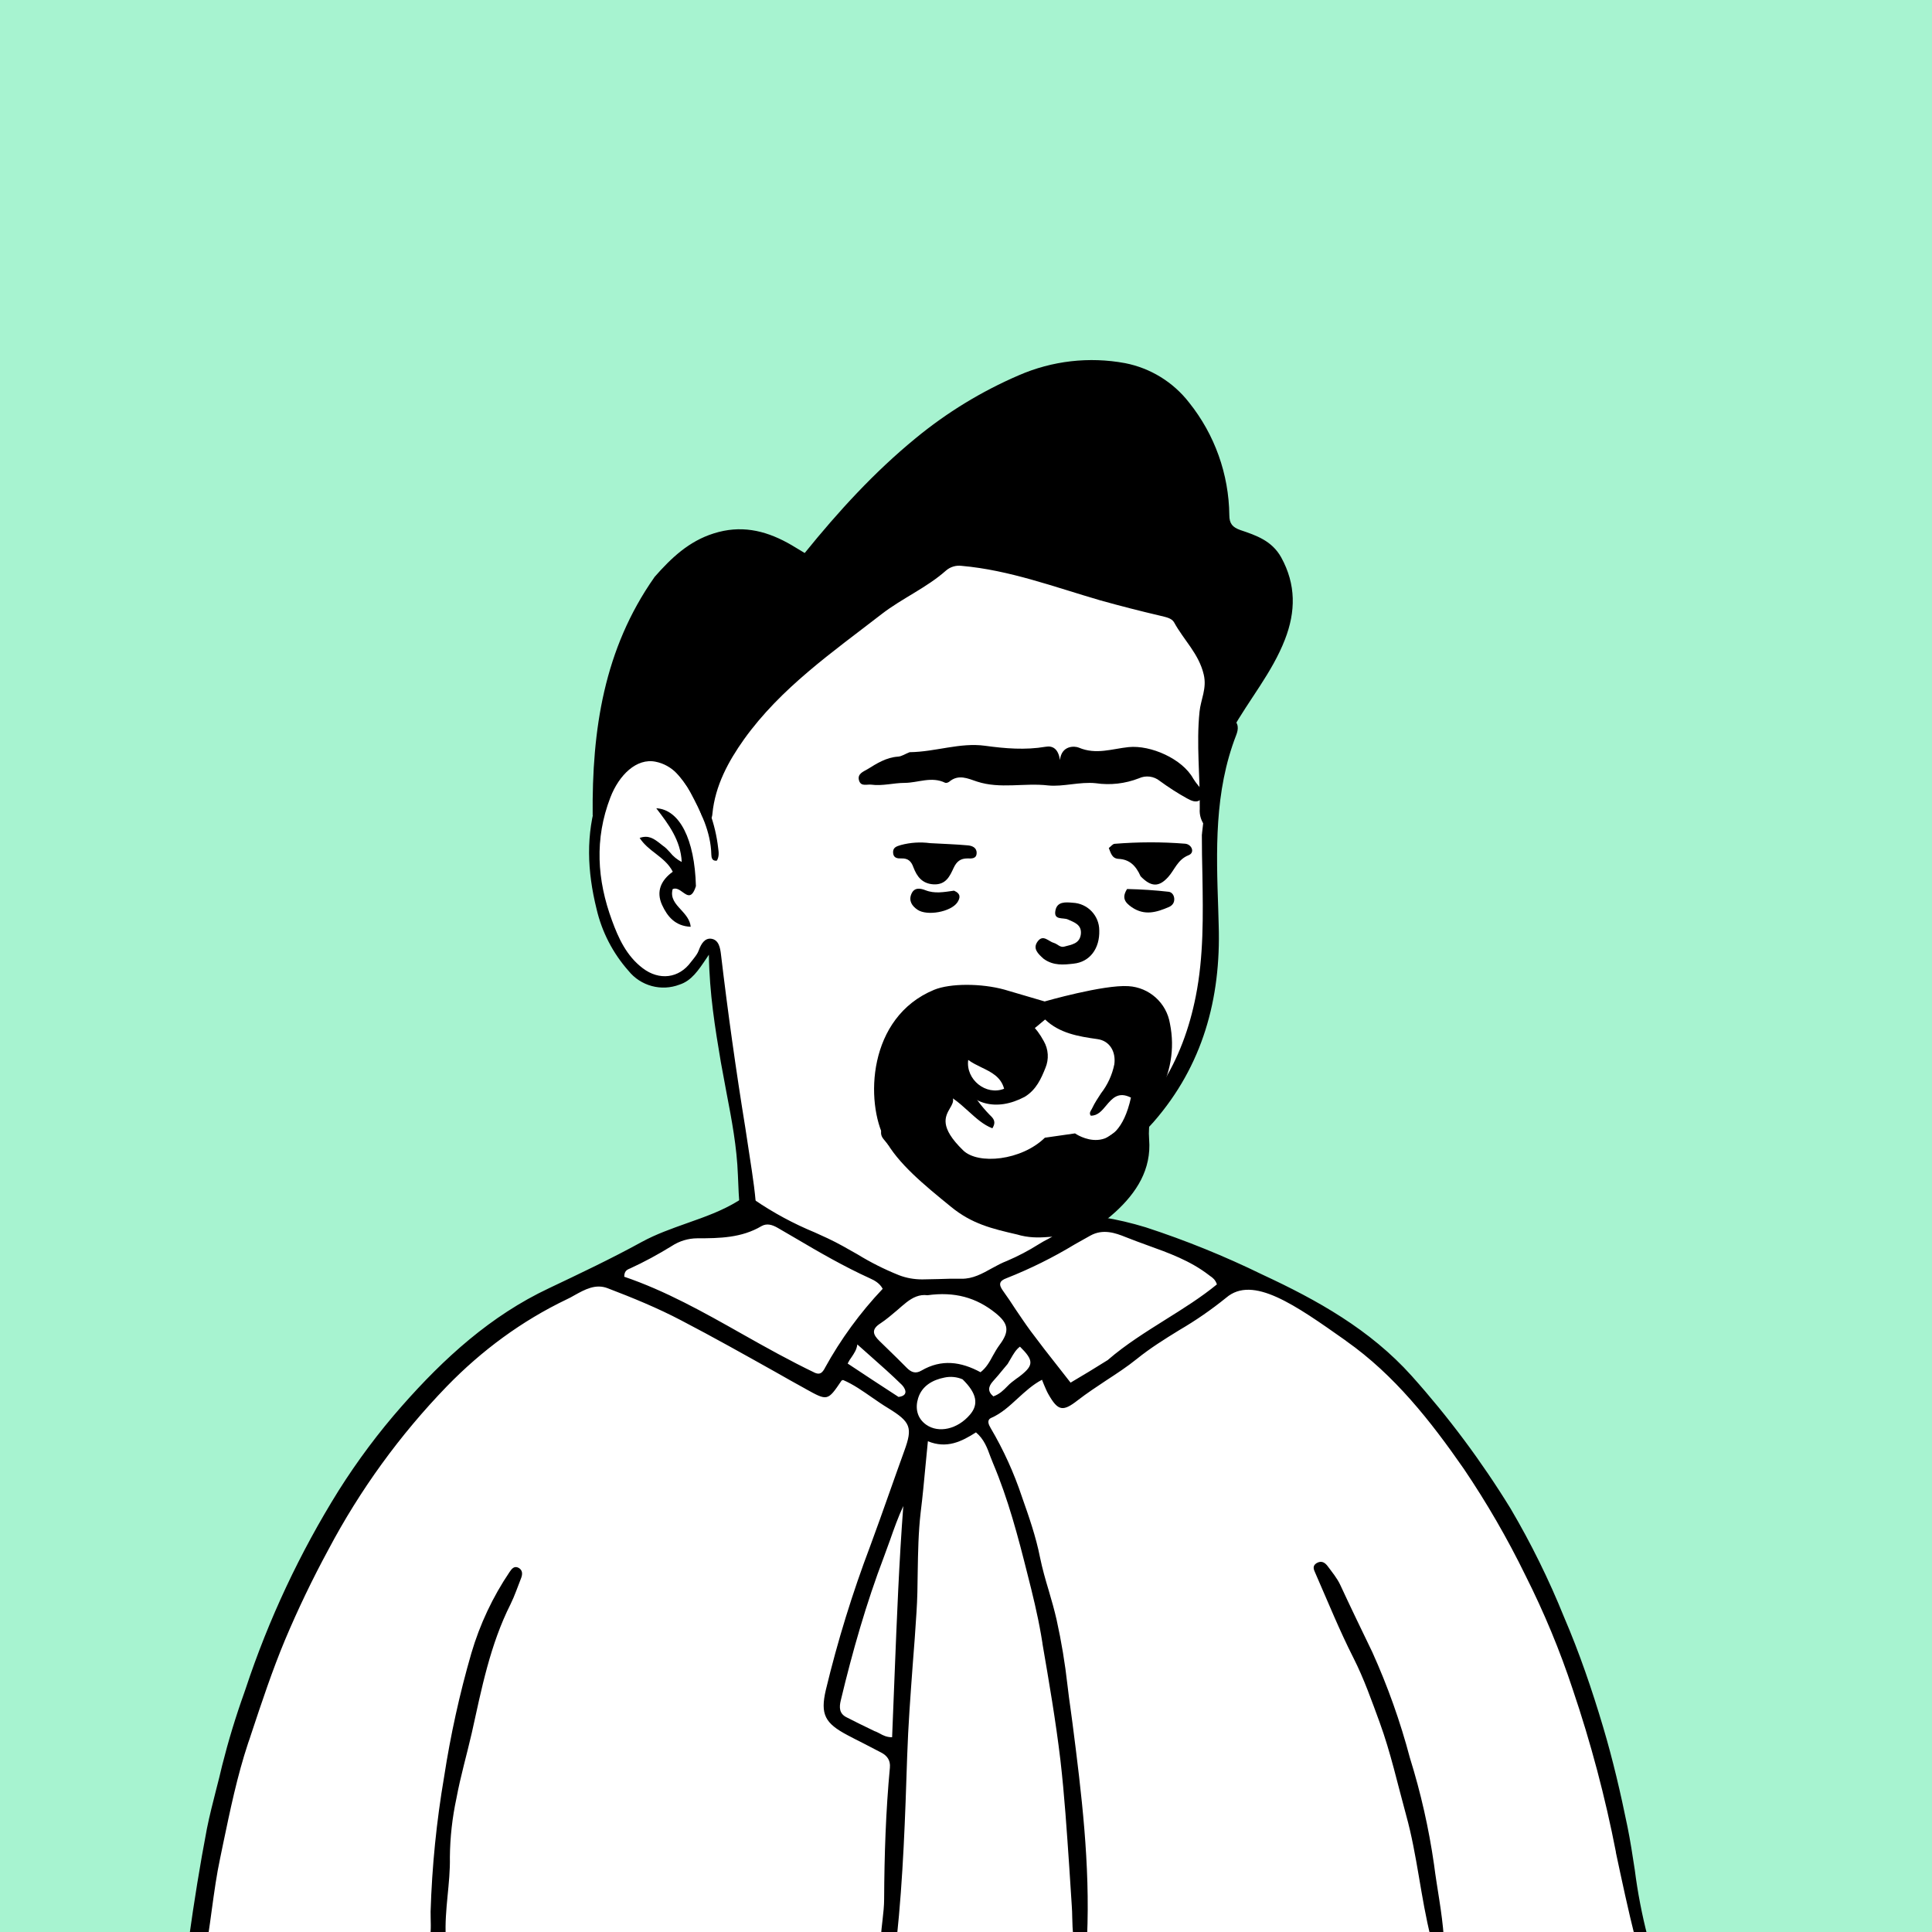
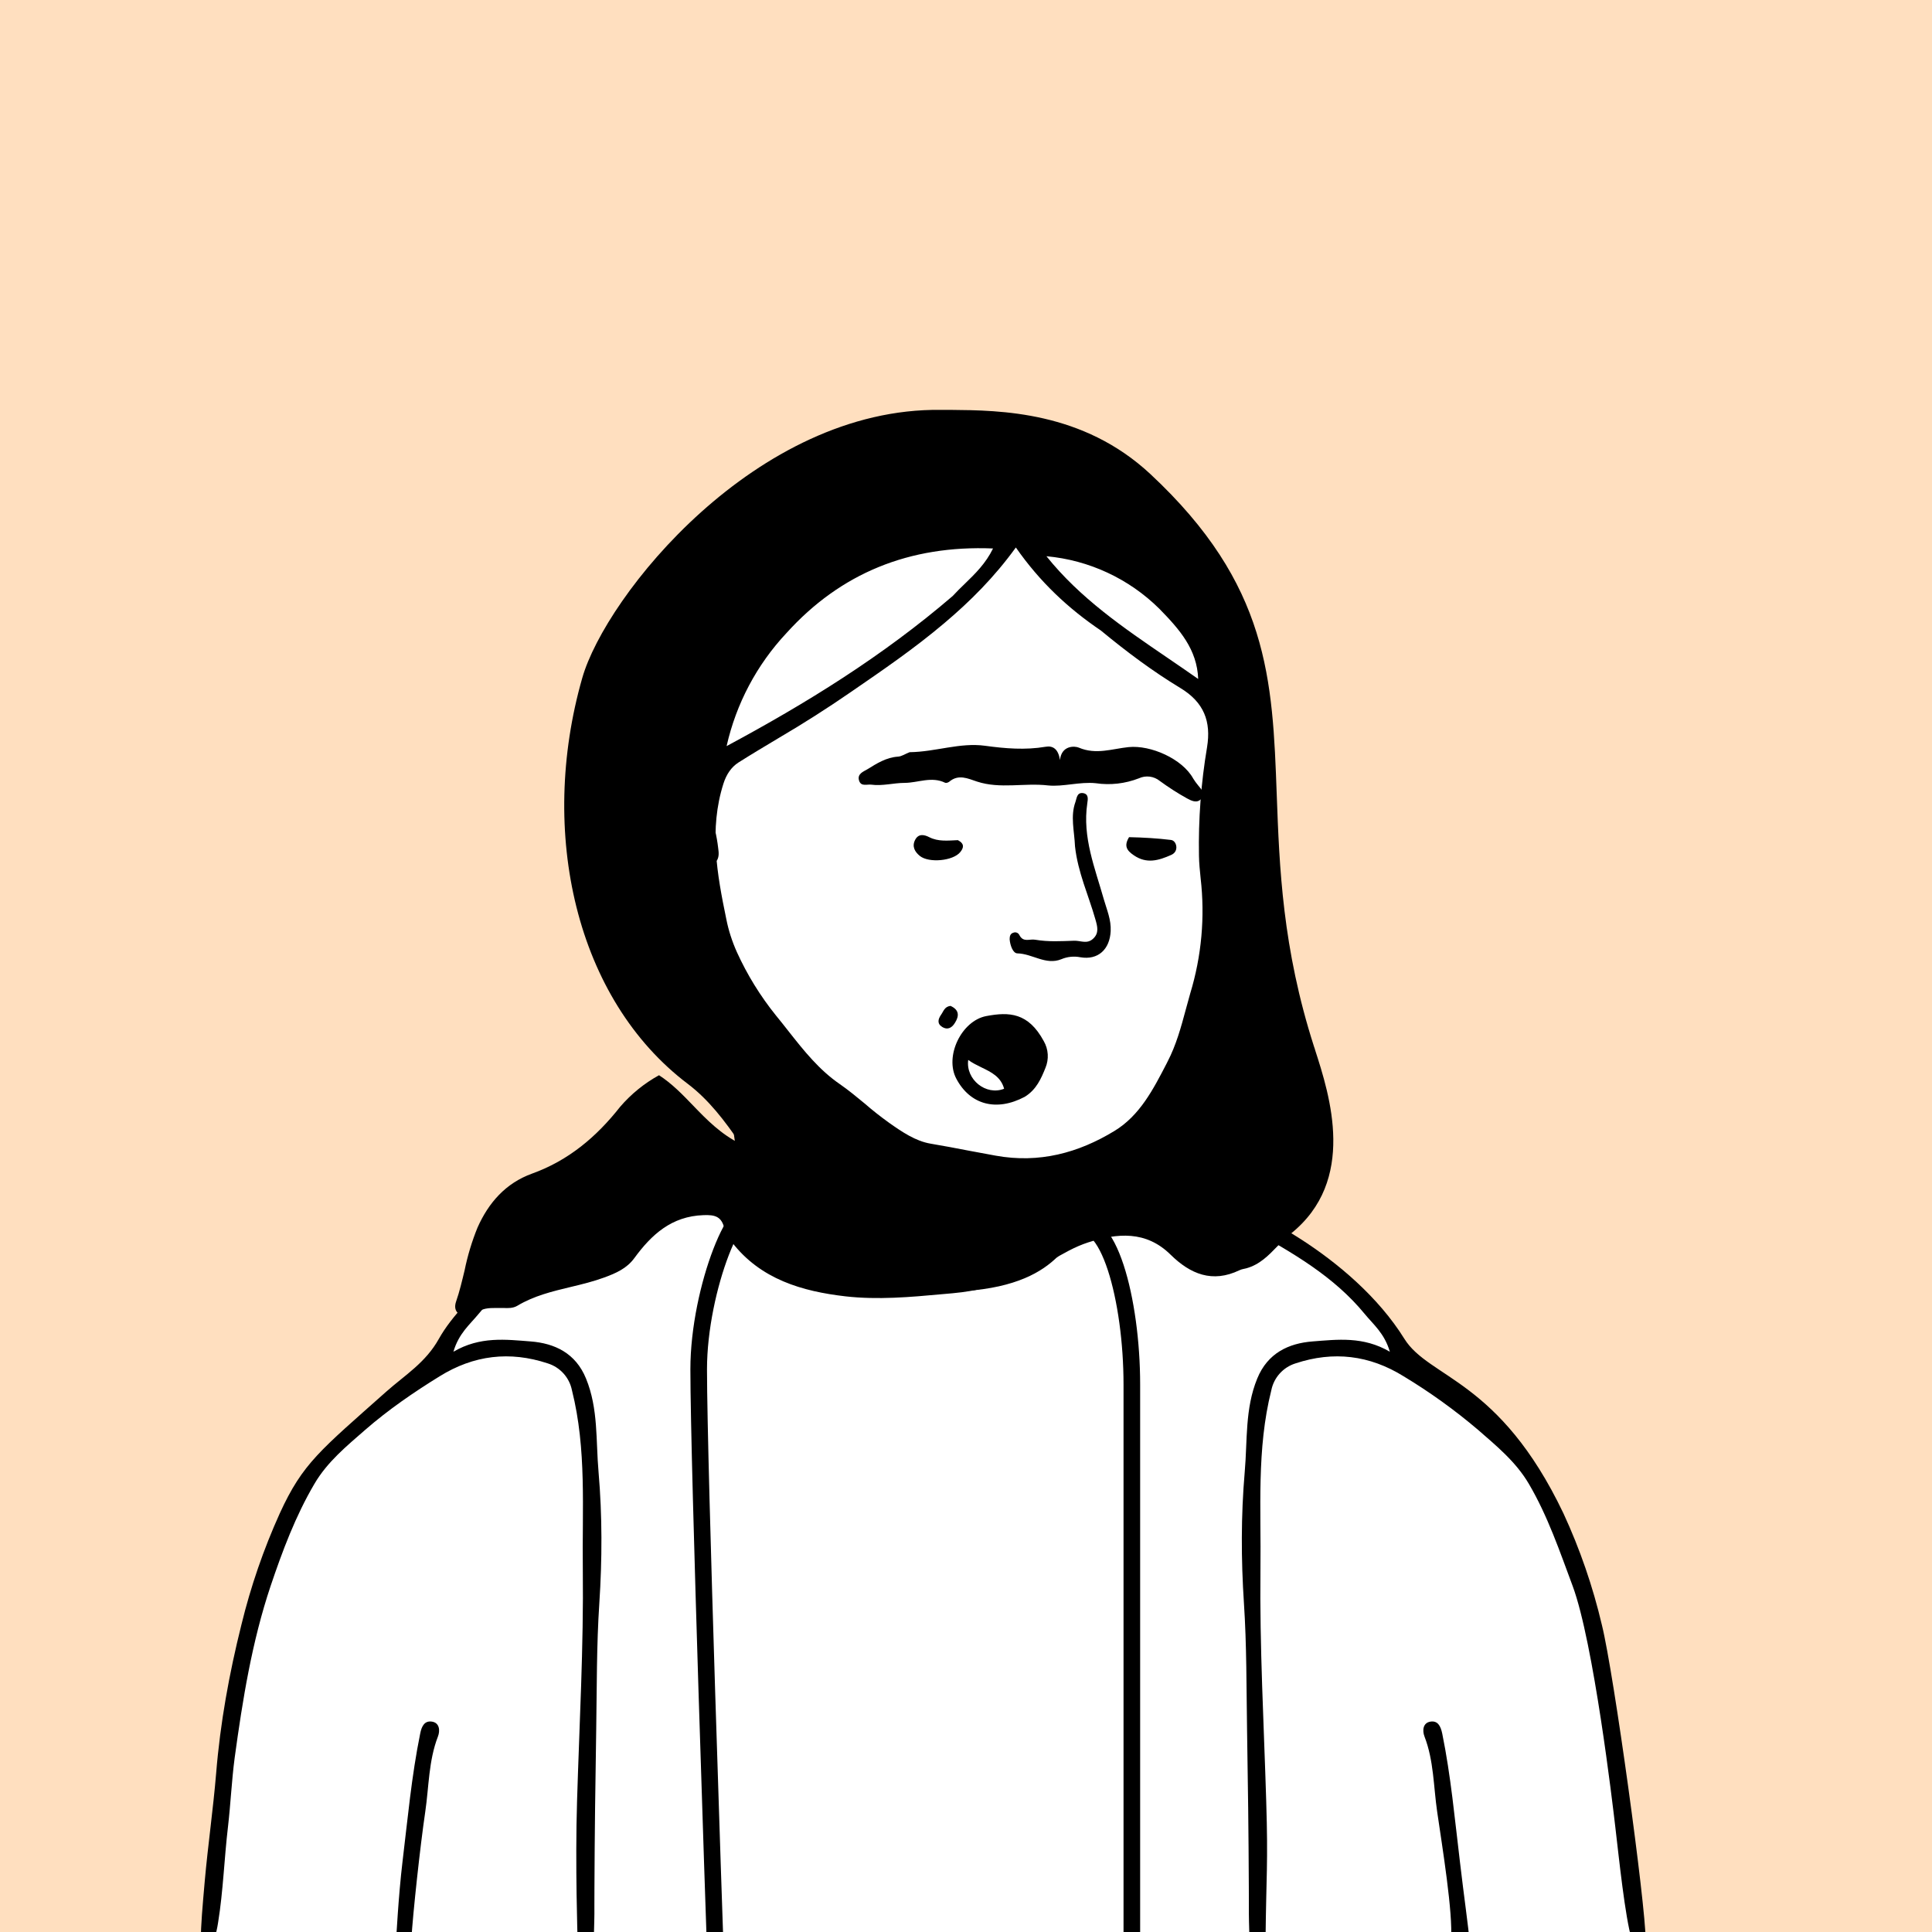
<svg xmlns="http://www.w3.org/2000/svg" viewBox="0 0 1744 1744" fill="none" shape-rendering="auto">
  <mask id="viewboxMask">
    <rect width="1744" height="1744" rx="0" ry="0" x="0" y="0" fill="#fff" />
  </mask>
  <g mask="url(#viewboxMask)">
-     <rect fill="#a7f3d0" width="1744" height="1744" x="0" y="0" />
+     <rect fill="#ffdfbf" width="1744" height="1744" x="0" y="0" />
    <g transform="translate(531 487)">
      <path d="M554 727.7c-99.2 297-363.8 388.6-503.7 19.8-19.3-50.7 31-69.5 66.2-91.9 24.1-15.3 36.8-28.5 35.3-42.2-7-64.4-36.9-243.8-36.9-243.8l-3-5.8s.7-1.6-2.2 1.2c-3 3-9.9 34.2-37 34.2-24.5 0-49.2-10.9-61-86.3C7.2 285.6 9.6 214 40 201c12.5-5.3 24-7.2 35.2-.8 11.3 6.4-13-22 112-126C268.4 6.4 396.7-3.5 448.5 8 500.3 19.5 552 44.8 574.9 98.5c27.8 65-25.9 114.3-14 262.5-2.2 53.6.8 171.2-146.6 210.6-28 7.5-19.3 48.4 22.7 58.4 67 21 117 72.3 117 97.9" fill="#fff" />
      <path fill-rule="evenodd" clip-rule="evenodd" d="m554 266.2.1-1.4c4.1-36.4 8.2-71.7 27.1-103.4 6.5 4.4 5.7 10 3.7 15.2-19.9 51.2-18 104.4-16.2 157.6l.4 14c2.1 66.4-14.5 126.8-58.7 177.5-15.4 17.6-35.8 29.8-56.5 40.3-21.4 11-25.9 20.1-19.2 43.6l.8 2.6c1.4 3.9 2.8 7.9-1 11.8-4.5 4.6-9.5 3.3-14.8 1.8l-.6-.1a406.4 406.4 0 0 1-137-68.3c-6-4.4-10.8-10.3-15.5-16.1l-.3-.4c-2.5-3-3-7.8.5-10.4 3.3-2.5 5.8-.5 8.7 1.8l1 .9a145.5 145.5 0 0 0 76.3 31.7c13.4 1.4 26.6.9 40 .4 7.4-.3 14.8-.6 22.3-.5 10.2 0 18.7-4.7 26.7-9.2l2.8-1.6c27.8-15.5 54.3-32.8 72.2-60.7 16.1-25 25.9-52.2 31.6-80.9 7.2-36.1 6.6-72.7 6-109.8-.3-12-.5-24.2-.5-36.4ZM50.6 190.8c21.9-1.7 34 11.2 44.3 26.3a140.4 140.4 0 0 1 22.4 61.5c.5 3.7 1 7.6-1.2 11.3-4.5.6-4.9-3-5-5.6-.5-20.7-9.7-38.7-18.9-56.1-6.6-12.5-16.2-24.6-31.4-27.6-17.2-3.5-33 12-40.8 32.2-14.5 37.6-12 74.6 1.4 111 5.8 15.9 13.1 32.1 27.8 43.2 14.8 11.3 32.7 9.3 43.6-5.7l2-2.5c2-2.6 4-5.1 5-8 2.1-5.8 5.4-11.2 11.3-10.4 6.8 1 8 8.3 8.7 14a3661 3661 0 0 0 22 156.7l5.9 38.8c2.6 17.1 5.6 41.7 3.6 52.1a28 28 0 0 0-.3 2.2c-.4 2.8-.6 5-4.2 5.5-4.9.8-7-2-7.7-6.4-2.3-17-3-23.6-4-49.6-.9-25.2-5.6-50-10.4-74.9l-5-27c-5.2-30.8-10.3-62-10.8-97l-2 3c-7.6 11.3-13.7 20.5-24.5 24a40.5 40.5 0 0 1-46.1-12.5 127.8 127.8 0 0 1-28.8-55.8c-8.4-34-9.9-67.1.9-100.6 5.2-16.1 23.7-44.7 42.2-42Zm34.6 127.5c4.4 3.2 8.4 6 12-5.4-1.1-42.2-14.7-69.2-35.8-70.3 11.2 14.6 22 28.8 23 48.5a32.3 32.3 0 0 1-10.7-8.8c-2-2.2-4-4.4-6.5-6l-3-2.4c-4.8-3.6-9.7-7.4-17.8-4.5 3.8 5.8 9 10 14.3 14 6 4.7 12 9.3 15.6 16.5-10.6 7.7-15.2 17.7-9.7 29.9 4.8 10.5 11.9 19.2 25.9 19.8-.6-6.3-4.7-10.9-8.8-15.4-5-5.4-9.7-10.6-7.5-18.6 3.2-1.5 6.2.7 9 2.7Z" fill="#000" />
    </g>
    <g transform="translate(178 1057)">
-       <path d="M1304.4 692.5.7 689.2S34 479.5 96.9 360.3c73-138.7 173.6-266 400-320.3 9-2.1 96.1 44.3 128.4 60.3 15 7.4 77.1 2.9 77.1 2.9l110.8-54.9s130.4 42 196.6 79.3c84.2 47.3 179.2 187 223 296 46.6 115.8 71.6 269 71.6 269Z" fill="#fff" />
-       <path fill-rule="evenodd" clip-rule="evenodd" d="M1280.6 615c5.5 25.8 11 51.7 17.5 77.5 4.6 0 8.1 0 11.3-.9a485 485 0 0 1-11.7-60.7c-2-13.1-4-26.2-6.6-39-6.2-30.4-13.2-60.5-22-90-10-33.6-21.4-67-35.3-99.3a734.6 734.6 0 0 0-48.2-97.8 834.7 834.7 0 0 0-89.3-119.8c-37.6-41.9-85.4-68.5-134.7-91.4a816 816 0 0 0-105.3-42.7c-25.6-7.8-52-12.4-79-12.2-6 0-9.3 3.6-5.5 7.6 8.2 8.6 2.4 11.8-3.3 14.9a101.8 101.8 0 0 0-8.9 5A203 203 0 0 1 731 81.2c-4.7 1.8-9.2 4.2-13.7 6.7-8.6 4.8-17.3 9.6-27.3 9.4-7-.1-13.9 0-20.8.3l-14.7.3c-7.2 0-14.3-1.2-21-3.8a247.8 247.8 0 0 1-37.6-18.9c-8.8-5-17.6-10.1-26.8-14.4l-11.6-5.3A298 298 0 0 1 503 26.1c-5.2-3.8-10.2-1.8-14.4.8-14.5 9-30.4 14.6-46.3 20.2-14 5-28 9.9-41 17-27.3 15-55.6 28.4-83.8 41.8-52.5 24.7-94.7 63.1-132.8 106.4-21 23.8-40 49.3-57 76.2a832.4 832.4 0 0 0-84 179l-1.2 3.5a703.8 703.8 0 0 0-20 65.8c-1.6 7.2-3.5 14.3-5.3 21.4-3 11.8-6 23.5-8.4 35.4-6.3 32.9-11.6 66-16.2 99 6.3 0 11.6 0 17.1-1.1 1.3-8.4 2.4-16.6 3.5-24.7 2.2-15.9 4.3-31.5 7.6-46.8l2.6-12.6c6.4-30.6 12.7-61.2 22.6-91 1-2.6 1.8-5.3 2.7-8 9.5-28.6 19-57.3 30.6-85.1a922.1 922.1 0 0 1 39.1-81.4 647.7 647.7 0 0 1 107-147.5c31.5-32.4 67.5-59 108.2-78.5 2.3-1 4.7-2.4 7-3.7 9.2-5.1 19-10.6 30-6.3 22.5 8.6 45 17.8 66.3 29 28.8 15 57.1 30.9 85.5 46.8 8.8 5 17.6 10 26.4 14.8l.5.3c19.8 11 19.8 11 32.4-7.6l.8-.3.5-.2c9.4 4 17.8 10 26.2 15.8 4.8 3.3 9.5 6.6 14.5 9.6 20.4 12.5 22.3 17.5 14.6 38.6-4.5 12.3-8.8 24.7-13.2 37-5.8 16.4-11.6 32.8-17.6 49a1075.7 1075.7 0 0 0-40 129.7c-5.2 22.2-.8 30.2 19.7 41 4.8 2.6 9.7 5 14.6 7.5l15.8 8.2c5.3 2.8 8.3 7 7.7 13.5-3.7 39.4-5 79-5.2 118.6 0 6.2-.7 12.4-1.4 18.6-.7 5.6-1.3 11.2-1.5 16.7h14.3c5.8-54.6 7.6-109.3 9.4-164.2.9-27.5 3-55 5-82.5 1.3-15.7 2.4-31.5 3.4-47.2.8-12 1-24.1 1.1-36.2.3-18.2.6-36.3 2.7-54.4 1.8-14.3 3.1-28.7 4.5-43.5l2-20.5c17 7 30.4.3 43.4-8 7.2 6 10.2 14 13 21.8l2.5 6.3c13.6 32.2 22.5 66 31 99.9 4.6 18 9 36 12.2 54.4l1.3 7.8v.4c6 34.9 12 69.8 16.2 105 3.7 32 5.8 64.3 8 96.5l2.3 35.5c.3 3.4.3 6.8.4 10.3.1 5.6.3 11.4 1.1 17.5 4.9 1.1 8.4 1.1 12.3 0 2.8-65.7-5-129.4-13.2-193.1l-1.7-12.6c-1-7.2-2-14.3-2.8-21.5a563 563 0 0 0-9.8-59c-2-8.8-4.5-17.6-7.1-26.4-3-9.9-5.8-19.8-7.9-30-3.7-18.8-10-36.7-16.3-54.6a322.5 322.5 0 0 0-28.3-62.2c-1.8-3-3.6-7.1.4-9 9.3-4 16.6-10.8 24-17.6 6.8-6.2 13.6-12.5 22-16.9l1.8 4.5c1.3 3 2.5 6 4 8.6 8.6 15.1 13 16 26.6 5.3 8.2-6.3 16.8-12 25.4-17.7 9.5-6.2 19-12.4 27.8-19.5 12-9.7 25.1-17.9 38.3-26a337 337 0 0 0 42.4-29.3c24-20.5 62 6.4 107.8 38.7l.6.5c43.4 30.6 76 72 106 115.2a791.5 791.5 0 0 1 55.8 96.5c16.7 33.2 31 67.5 42.6 102.7a1128.7 1128.7 0 0 1 39 147Zm-714-437c-2.2 3.9-4.2 6.2-8.8 4.3-22.7-10.9-44.4-23-66-35.2-34.7-19.6-69-38.9-106.3-51.6 0-5 2.4-6.2 4.5-7.2l.4-.1c13.1-6 25.8-12.9 38.1-20.5a42.4 42.4 0 0 1 22.9-6.9c20 0 40-.3 58-11 4.8-2.7 9.6-1.3 14.5 1.5l15.8 9.2c22 13 44.2 25.8 67.5 36.4 4.5 2 9 4.6 11.6 9.5a348.2 348.2 0 0 0-52.2 71.5Zm255.7-7.6c16-13.8 34-25 51.8-36.2 16-10 32-20 46.4-31.8-1.4-4.2-3.8-6-6.2-7.6a51 51 0 0 1-1.3-1C896.3 81 877 74 857.5 67c-6.5-2.4-13-4.7-19.4-7.3-9.2-3.7-20.4-7.7-31.9-1.3l-13.9 7.8a409 409 0 0 1-61.7 30.6c-6.6 2.4-7.4 5.6-3.2 11.4 4 5.5 7.7 11.1 11.4 16.8 4.5 6.6 8.9 13.2 13.6 19.6 8.2 11 16.7 22 25.2 32.7l10.8 13.8c11.5-6.8 22-13.1 33.9-20.6Zm-181.9-51.9c5.5-4.2 11.5-7.3 18.8-6.3 24.4-3.4 44 2 61.5 16.1 12 9.7 12.7 16.6 3.4 29-2.2 3-4 6.2-5.8 9.4-3 5.6-6 11-11.2 15-17.7-9.6-35.3-12-53.3-1.5-5.4 3.2-9.4 1.5-13.5-2.7a902 902 0 0 0-16.6-16.4l-7.8-7.6c-5.9-5.7-7.7-10.5 1-16 5.3-3.5 10-7.6 15-11.8 2.7-2.4 5.6-4.9 8.5-7.2Zm-24.3 389.3c3 1.7 6.3 3.4 11.2 3.4l2.3-57.7c2-50.4 4-100.7 7.8-151-4.7 10.1-8.4 20.5-12 30.8l-5.4 14.8c-16.1 42.3-28.5 85.8-39 129.7-1.6 6.5-1.4 12 5 15.3 7.9 4 15.8 8 25.5 12.6 1.6.5 3 1.3 4.6 2.1Zm58.5-321.3a27 27 0 0 1 16.3 1.6c13 12.7 14.7 22.7 6.6 32-11.1 13-28.1 16.9-39.4 9-8.6-6.1-10-15.4-7.3-24 3.4-11 13-16.5 23.8-18.6ZM633.1 204c10.3-1.3 5.3-8.7 2.8-11.1-9-8.8-18.3-17.1-28.4-26l-11.6-10.3c-.6 4.8-2.9 8-5 11.2a37.2 37.2 0 0 0-3.7 6l.2.2c15 10 29.7 19.6 45.7 30Zm94.5-25 4-4.8 2.7-4.6c2.6-4.5 4.8-8.3 8.4-11 12.5 12.3 12.5 16.8.5 26.2-1.2 1-2.4 1.8-3.7 2.7-2.8 2.1-5.7 4.2-8.1 6.8-3.6 3.7-7.1 7.2-12.7 9.2-5.3-4.4-4.7-8.8-.3-13.7 3.2-3.5 6.2-7.1 9.2-10.8Z" fill="#000" />
-       <path d="M1113.7 692.5c-9.3-36.8-12.3-74.6-22.4-111-7.7-28-14-56.7-24-84-7.1-19.3-14-39-23.4-57.6-12.7-25-23.3-51.2-34.6-77-1.3-2.9-3-6.3 1.2-8.9 4.5-2.6 7.6-.4 10 2.8 4 5.4 8.5 10.8 11.3 16.8 9.4 20.3 19.2 40.5 28.9 60.6a612.4 612.4 0 0 1 34 95.6 617.4 617.4 0 0 1 21.8 96.4c2.7 21.4 7.2 42.7 8.8 65.3-3.4 1-7 1-11.6 1ZM210 692.5c1.5-7.9.6-16 .7-24a883 883 0 0 1 12.2-121.6c5.8-37.7 14-75 24.6-111.6A264 264 0 0 1 282 362c2-3 4.3-5.8 8.2-3.7 3.5 2 3.6 5.5 2.3 9-3.2 8-5.8 16-9.6 23.7-18.5 36.7-26.2 76.5-35 116.2-4.5 19.7-10.2 39.2-13.9 59.2a265.4 265.4 0 0 0-5.9 53c.5 24-5 47.4-3.7 72.2-4.5 1-8.8 1-14.3 1Z" fill="#000" />
+       <path d="M1301.3 694.3S1276 480.8 1263 423.6c-25.7-111.8-73.3-201.4-135.3-220.5-29.6-9.2-39.4-34-47-53.2-3-7.8-5.8-14.7-9.3-19.2C1040 90.7 975 50.5 941 37.3 914.5 27 838.5 20.6 813 30.7c-11.5 4.5-16.2 11-17.6 18.5-1.5.5-3 1.1-4.4 2-3.3 1.8-6 5-9.5 9C768 75.7 745 102.1 653.7 98c-72.5-3.2-120.5-13.8-149-58.3-2.3-3.6-5-4.8-8-4.2a223.7 223.7 0 0 0-163 19C316.2 64 219.4 158.4 218.4 163.7c-2 10.6-25.6 28-55.2 47.6C100.9 252.4 73.6 333 49.3 404.4l-6.6 19.2C31.8 455.2 6.1 692 6.1 692l176 2.3h1119.2Z" fill="#fff" />
+       <mask id="bodyVariant07-a" style="mask-type:luminance" maskUnits="userSpaceOnUse" x="453" y="259" width="392" height="433">
+         <path d="m467 692-14-432.5h392V692H467Z" fill="#fff" />
+       </mask>
+       <g mask="url(#bodyVariant07-a)">
+         <g transform="translate(396 278)" style="mix-blend-mode:difference">
+           <ellipse cx="258.1" cy="202.6" rx="100.1" ry="98.5" stroke="#fff" stroke-width="15" />
+           <path d="M175.5 146.8a428 428 0 0 1-7.7-8.2 186.2 186.2 0 0 1-21.8-27.9c-1.8-3.1-2.9-5.5-3.4-7.2 1.8.1 4.3.6 7.8 1.7 8 2.6 18.8 7.7 32 15.1 3.7 2 7.5 4.3 11.5 6.7 4.2-3.4 8.7-6.6 13.4-9.3-6.1-3.8-12-7.3-17.5-10.4A200.1 200.1 0 0 0 155 91c-4.7-1.5-9.1-2.5-13-2.5-3.8 0-8.7.8-12 5-3.3 4-3 9-2.2 12.7 1 3.8 2.8 8 5.3 12.1a200 200 0 0 0 23.6 30.4c3.4 3.7 7 7.6 11 11.6a98 98 0 0 1 7.8-13.5Zm-33.2-45.2Zm-1.5 2h-.1ZM329.3 271.8c-3.7 3.6-7.6 7-11.9 10.1a519 519 0 0 0 26.4 16 200 200 0 0 0 34.8 16.3c4.6 1.5 9 2.5 13 2.5 3.8 0 8.7-.8 12-5 3.2-4 3-9 2.1-12.7-.9-3.8-2.8-8-5.3-12.1a200 200 0 0 0-23.6-30.4 529 529 0 0 0-23.3-24 97 97 0 0 1-6.3 15c6.9 6.7 13 13.1 18.5 19.1a186.2 186.2 0 0 1 21.8 27.9 35 35 0 0 1 3.4 7.2 35 35 0 0 1-7.8-1.7c-7.9-2.6-18.8-7.7-32-15.1-6.7-3.8-14-8.2-21.8-13.1Zm62 31.8Zm1.5-2Z" fill-rule="evenodd" clip-rule="evenodd" fill="#fff" />
+           <path d="M250 223.7c-72.4-57.7-123.5-114-114.2-125.6Z" fill="#fff" />
+           <path d="M250 223.7c-72.4-57.7-123.5-114-114.2-125.6" stroke="#fff" stroke-width="15" />
+           <path d="M397.7 307.1c-9.3 11.7-75.5-25.7-147.8-83.4Z" fill="#fff" />
+           <path d="M397.7 307.1c-9.3 11.7-75.5-25.7-147.8-83.4" stroke="#fff" stroke-width="15" />
+         </g>
+       </g>
+       <path d="M467.4 694.3S452.7 266.8 452.7 179c0-72.8 36.6-163 52-139.2 28.5 43.8 77.2 58.4 149.7 61.5 115 5 120.9-41.3 136.6-50 31.4-17.6 52.7 66 52.7 141.4V694" stroke="#000" stroke-width="15" />
+       <path d="M1295 694c-6.2-21.3-11.5-73.3-14.9-102-2.4-20.7-19.6-166.5-38.5-217.4-11.6-31.1-22.4-63-39.5-92.1-11.7-20-29.3-34.3-46-48.9a513 513 0 0 0-67-48.2c-30.9-19.2-63.4-23-97.6-11.7a32 32 0 0 0-21.9 24.3c-13.4 53.3-9.1 107.6-9.8 161.6-.8 69.8 3.1 139.5 5.2 209.2 1.8 57.2 0 66.7-.6 125.2h-14.5c-.9-32.2-.4-15.3-.6-47.5-.2-47.6-.8-95.1-1.6-142.7-.6-37.8-.3-75.7-2.8-113.5-2.6-39.6-2.7-79.1.7-118.6 2.5-28.2.1-57 11.3-84.3 9.4-23 28.3-31.8 49.9-33.5 22.4-1.7 45.7-4.8 69.8 9.3-4.8-16.6-15-24.7-22.6-34-28-34.2-65.5-55.5-103.6-76.8-39.3-22-80.7-19-122.6-17.4-6.5.3-12 3.8-17.8 6.7-7.5 4-15.3 7.3-26.6 4.8 9.5-13 22.1-17.3 35.1-21.1 37.1-10.8 73-5.2 95.7-1.8C943 28 1042.7 76 1089.7 151.5c22.3 35.9 85.8 36.4 143.6 157.6a528 528 0 0 1 34.7 100.7c10.9 44 39.5 252.6 39.5 284.2H1295ZM15.3 694c2-6.9 2.7-9.9 3.6-15.7 4.6-28.4 5.5-57.6 8.9-86.3 2.4-20.7 3.3-41.4 6-62 7.2-52.7 15.6-105 32.5-155.4 10.7-31.7 22.4-63 39.5-92.1 11.7-20 29.3-34.3 46-48.9 20.7-18 43.5-33.7 67-48.2 30.9-19.2 63.4-23 97.6-11.7a32 32 0 0 1 21.9 24.3c13.4 53.3 9.1 107.6 9.8 161.6.8 69.8-3.1 139.5-5.2 209.2-1.8 57.2.5 125 .5 125l14.6.2c.9-32.2.4-15.3.6-47.5.2-47.6.8-95.1 1.6-142.7.6-37.8.3-75.7 2.8-113.5 2.6-39.6 2.7-79.1-.7-118.6-2.5-28.2-.1-57-11.3-84.3-9.4-23-28.3-31.8-50-33.5-22.3-1.7-45.6-4.8-69.7 9.3 4.8-16.6 15-24.7 22.6-34 28-34.2 65.5-55.5 103.5-76.8 39.4-22 80.8-19 122.7-17.4 6.5.3 12 3.8 17.8 6.7 7.5 4 2.3 11.5 6.4.7 5.8-15-2-13.2-15-17-37-10.8-74-4-111 .5-7.4 1-14.8 4.4-21.5 8-51.4 27.8-116 77.2-138.6 117.6-12 21.6-30.7 32.8-47.5 47.7C111 252.3 95.3 263.8 74.6 309a573.6 573.6 0 0 0-34.7 100.7c-11 44-19.1 88.6-22.8 134.2-2.7 32.4-7.4 64.8-10.3 97.4-2 22.8-3.5 39.7-3.5 52.6h12Z" fill="#000" />
+       <path d="M1131.8 694c2-23.7-8-84.7-12.5-115.7-3.3-22.6-3-46-11.4-67.7-2.1-5.4-1.5-12.4 5.3-13.5 6.4-1 9.2 3.5 10.7 10.8 7.8 38.3 11.3 77.2 16 116 3.5 30 7.8 60 8.5 70l-16.6.1ZM193.3 694c1.4-23.6 8-84.7 12.6-115.7 3.3-22.6 3-46 11.4-67.7 2.1-5.4 1.5-12.4-5.3-13.5-6.4-1-9.3 3.5-10.7 10.8-7.8 38.3-11.3 77.2-16 116-3.6 30-5.7 70.1-5.7 70.1h13.7Z" fill="#000" />
    </g>
    <g transform="translate(266 207)">
-       <path d="M324.7 314c15.4-17.5 31.1-32.4 53.6-39.5 24-7.6 45.4-3 66.4 8.4 5.2 2.8 10 6 15.7 9.3 30.5-37.7 62.8-73 100-103.5a387.2 387.2 0 0 1 93.2-56.9 165 165 0 0 1 96-11 96.6 96.6 0 0 1 57.8 35.6A165.5 165.5 0 0 1 843.7 258c0 7.8 3 11 10 13.5 14.3 4.8 28.4 9.6 36.8 24.6 13.5 24.5 13.2 49 3.4 74.2-11.6 29.9-32.4 54.3-47.8 81.8-11.2 20-20.4 41.8-20 66 0 7 1.5 14.4-4 20.9a22 22 0 0 1-5.1-15.8c.4-29.2-3.2-58.4-.2-87.7 1.1-11.1 6.8-21 3.8-33.6-4.4-18.8-18.1-31.2-26.7-47-2.2-4-7.5-4.8-12.2-6a1317 1317 0 0 1-54.6-14c-41.3-12-81.8-27.3-125-31.1A18 18 0 0 0 588 308c-17.7 15.7-39.6 25-58.1 39.3-44.4 34.4-91 66.6-124.3 113.1-14 19.7-26 41.6-28.5 67-.2 2-.3 4.3-2.6 5.6-5.8 1.2-7-3.8-8.4-7.5-6.3-15.7-15.8-30-28-41.6a27 27 0 0 0-37.1-1.3 89.4 89.4 0 0 0-21.4 34c-1.8 4.5-2 10.3-10.6 12.5-.7-77.2 10.1-150.1 55.7-215Z" fill="#000" />
+       <path d="M406.9 388c36.2-56.5 109.8-129.4 201.5-129.4 53.8 0 130 22.2 171.8 64.1 34.7 34.7 49 102.9 49 102.9s-69.6-44.1-92-63.5a1618.8 1618.8 0 0 1-87.3-84.4s-59.2 80.4-121.6 112.8c-40.6 21.1-154 99-154 99S374 439.4 407 388Z" fill="#fff" />
+       <path fill-rule="evenodd" clip-rule="evenodd" d="M369 889.9c10.4-.4 16.5 1.1 19 12.5.8 4.6 3.1 7.5 5.4 10.3l1.2 1.5c25.9 33.7 63.7 44.5 102.6 49 29 3.3 58.5.7 87.8-2l9-.8c22.3-2 44-7.6 64.6-16.6 8.5-3.6 16.5-8.3 24.5-13 10.6-6.2 21.2-12.4 32.9-16.2 26.5-8.6 52.5-10.9 74.7 11 17.8 17.5 37.7 25.8 62.2 14a16 16 0 0 1 3.9-1.2l2.2-.5c12-3.3 20-11.5 28-19.8 3.9-4 7.8-8 12-11.3 60.1-48 35.4-125 22-166.4v-.2l-.8-2.3c-28.6-89-31.3-162-33.7-227.5-3.8-104.5-7-189.6-114-289.4-61.1-57-135.7-57.6-180.3-58h-8.8c-167-2.3-302.7 168-323.8 242-39.9 139.5-5.8 290.1 95.4 366.5 18.7 14.2 33.1 33 47.4 54C385 817 372.2 804 359.7 791c-9.6-10-19.2-19.9-30.8-27.4a127 127 0 0 0-35.1 28.5c-21.4 27.2-46.7 48.5-79.5 60.3-23.8 8.6-39.2 26.2-49.2 48.6a217.7 217.7 0 0 0-11.7 38.7c-2.3 9.5-4.5 19-7.7 28.2-1.5 4.4-1.2 8.7 3 11.5 4.8 3.1 10.5 3.3 14.3-.3 5.7-5.3 12.2-5.4 18.8-5.4h6.6c4.4.2 8.7.3 12.6-2 15-9 31.6-13 48.3-17 10.1-2.4 20.3-4.9 30.1-8.5 10.7-3.9 20.4-8.2 27.2-17.5 15.6-21.3 33.6-37.8 62.4-38.8Zm282-602.7c21.6 31 47.2 55 76.8 75 23.7 19.6 47 36.9 71.6 51.8 21.4 12.9 28 30.2 24.2 53.5a531 531 0 0 0-7.3 97.9c.1 6.8.8 13.6 1.5 20.4a256 256 0 0 1-9.4 104l-4 14.5c-4.3 16-8.7 32.1-16.4 46.9l-1 2c-11.9 23-24.1 46.8-47 60.7-32.7 19.9-68 29.4-107.2 22.3l-24.3-4.5c-11.4-2.2-22.9-4.4-34.3-6.3-13.8-2.3-26-10.7-37.4-18.7l-.8-.6a293 293 0 0 1-21.5-17c-7.3-6-14.5-12-22.3-17.4-18.8-12.9-32.6-30.3-46.3-47.7a776 776 0 0 0-11.5-14.4 267.7 267.7 0 0 1-35.2-57.1c-4.3-9.6-7.6-19.7-9.6-30-8.4-40.5-15.6-81-2.6-122 2.7-8.5 7.1-15 13.6-19.2 12-7.6 24.1-14.8 36.3-22.1a1044.1 1044.1 0 0 0 65-41.4c28.7-19.7 57.6-39.5 84.3-62.1 23.7-20 45.4-41.7 64.8-68.5Zm-46 32.7c9.3-9 18.9-18.4 25.4-31.8-75.5-3.1-137.6 22.3-186.4 76.3a219.7 219.7 0 0 0-54.1 102.1C462 427.8 530.9 385.2 594 331c3.5-3.8 7.2-7.5 11-11.1Zm73.6-24.8a166.3 166.3 0 0 1 102 47.5c18.2 18.6 34 36.5 35 63.3-9.4-6.6-18.8-13-28.3-19.5C748 359.6 709 333 678.6 295.1Z" fill="#000" />
    </g>
    <g transform="translate(791 871)">
      <path d="M83 85.8c-2.4 17.7 16.1 32.5 32.4 26-4.3-15.8-20.8-17.4-32.4-26Z" fill="#fff" />
      <path fill-rule="evenodd" clip-rule="evenodd" d="M72.3 102.8c12.4 23.4 36 29.9 61.7 16.3 10.5-6.4 14.9-16.6 18.7-26.1a27.3 27.3 0 0 0-1.5-24.2C137.2 43 120 42.3 99.3 46.2c-22.5 4.3-37.8 36.4-27 56.6Zm43.1 9c-16.3 6.5-34.8-8.3-32.4-26 3.7 2.7 7.8 4.7 11.9 6.7 8.9 4.3 17.6 8.5 20.5 19.3Z" fill="#000" />
      <path d="M67 37c8.2 3.7 7.7 9.3 4.2 15-2.6 4.5-6.5 7.2-11.7 4-4.8-3-3.7-7.1-1-11 2.2-3 3-7.3 8.5-8Z" fill="#000" />
    </g>
-     <g transform="translate(653 805)">
-       <path fill-rule="evenodd" clip-rule="evenodd" d="M253.6 88.3c-20.7-5.7-48.8-5.8-63.4.2C130 113.4 128 190 145.8 223.4c11.6 21.8 35.6 41.4 59.7 61 18.8 15.4 36.8 19.7 59.8 25l3.3.9c10.2 2.4 18.8 1.8 27.7 1.1 4.3-.3 8.7-.6 13.3-.6 17 .1 32.8-11.3 44.3-21.8 18.9-17.3 32.6-38.3 30.4-65.5-1.1-14 2-26.7 8.4-39.2 10.7-20.6 15.1-42 10.4-65.3a40.4 40.4 0 0 0-37.5-33.8C343.2 83.7 290 99 290 99l-36.4-10.7Zm63.8 129.8-27.2 3.9c-21.2 20.7-60.3 24.6-73.8 11.4-21.7-21.1-16.2-30.5-11.9-38 1.8-3 3.4-5.8 2.7-8.9 5.3 3.7 9.8 7.8 14.2 11.8 6.8 6.1 13.1 12 21.4 15.2 3.9-6.2.6-9.2-2.3-12l-.3-.3a122.9 122.9 0 0 1-19.8-27c-10-16-1.3-33.2 17.8-35.8 15.2-2 22.7-3.1 29.2-6.1 6.4-3 12-7.7 23-17 13 12.4 30 15.3 47.3 17.7 11.2 1.6 16.7 11.5 15.2 22.7a63 63 0 0 1-12 26.2c-2.8 4.3-5.7 8.6-7.9 13.3l-.8 1.5c-1 1.6-2.1 3.3-.6 5.4 6.2.2 10.1-4.5 14-9.2 5.4-6.4 10.9-12.9 22.3-7.1-13 58.8-50.5 32.3-50.5 32.3Z" fill="#000" />
-     </g>
+     <g transform="translate(653 805)" />
    <g transform="translate(901 668)">
-       <path d="M41.2 197.6c-5.4-4.8-10.2-9.4-5.5-15.8 5-6.7 9.8.1 14.7 1.4 3.2.9 5.6 4.4 9.3 3.3 6.5-1.8 14-2.5 15-11.4.8-8.5-6-10.5-11.7-13.1-4.4-2-13 1-11.3-8 1.5-8.3 9.1-7.7 15.6-7.1a25 25 0 0 1 24 25c.5 16.2-8.4 28.5-23.3 30-8.7 1-18 2-26.8-4.3Z" fill="#000" />
+       <path d="M69.4 96c-.6-14.1-4.3-27.2.4-40.1 1.2-3.3 1.2-8.6 6.7-8 5.5.8 4.5 5.6 4 9.2-4.6 30.7 7 58.6 15 87 2.7 9.3 6.6 18.2 6.1 28.4-.8 16.4-11.3 26.4-27.4 23.6a29.5 29.5 0 0 0-17.2 1.8c-14 5.6-26-5-39.6-5.3-4 0-6.6-7.3-7-12.7 0-2.5.4-5.2 3.5-6 2-.8 4.4.2 5.3 2.2 3.6 7 9.3 3.2 14.4 4.2 11.9 2 23 1.3 34.8.9 5.8-.3 11.7 3.3 17.2-1.7 5.8-5.2 4-11.3 2.2-17.6C81.7 140.3 72 119.7 69.4 96Z" fill="#000" />
    </g>
    <g transform="translate(610 680)">
-       <path d="M407.4 122.5c13 .3 25.4 1.1 37.6 2.5 3 .4 5 3.3 5 6.7 0 3.3-1.7 5.6-4.7 7-11.2 4.8-22 8.2-33.7.2-6.5-4.5-9-8.7-4.2-16.4ZM251.2 124c6.4 2.8 5.6 6.6 3 10.6-5.9 8.6-27.3 12.5-36 6.6-5-3.4-8-8-5.6-14 2.5-6.2 7.7-5.6 12.8-3.6 8.3 3.3 16.5 1.7 25.8.4ZM419.6 111c-4.2-9.5-9.9-15.2-19.8-15.7-6-.3-7-5.1-8.9-9.8 2-1.5 3.5-3.7 5.3-3.8 21.1-1.7 42.4-1.8 63.5-.1 6 .4 9.3 8 3.2 10.4-10 4-12.5 13.2-18.5 19.8-8.2 9-15.2 9.1-24.8-.8ZM229.6 81.1c12.2.7 23.1 1 34 2 3.6.3 8 1.8 8 6.7 0 5.6-4.6 5.2-8.3 5.1-6.3 0-9.7 2.7-12.5 8.6-3.4 7.4-6.9 15.3-18 14.8-10.5-.6-15.1-7.2-18.2-15.2-2-5.7-4.9-8.4-10.9-8.2-3.4.1-7.1-.2-7.5-4.9-.4-5 3-6 7-7.2a67.7 67.7 0 0 1 26.4-1.7Z" fill="#000" />
+       <path d="M409.2 75.7c13.1.3 25.4 1 37.7 2.5 3 .3 4.9 3.3 5 6.6 0 3.4-1.8 5.7-4.8 7-11.1 4.9-22 8.3-33.7.2-6.5-4.4-8.9-8.6-4.2-16.3ZM254.7 78.4c6.2 3.3 5.2 7 2.1 10.8-6.5 8-28.2 10-36.4 3.5-4.7-3.8-7.3-8.6-4.4-14.4 3-6 8.2-5 13-2.5 8 4 16.4 3 25.7 2.6Z" fill="#000" />
    </g>
    <g transform="translate(610 680)" />
    <g transform="translate(774 657)">
      <path d="M47.1 22c23.6-.3 45.4-8.9 68.1-5.8 18.2 2.5 36.3 4 54.6.9 6.6-1.2 11.6 2 13 12 1.5-13.5 13.4-12.8 17.1-11.2 15.5 6.6 30.2 1 44.9-.5 20-2 48.5 10.6 58.3 28.4a52 52 0 0 0 4.4 6.1c2.8 3.7 7.3 7.2 3 12.1-4.1 4.6-9.2 1.7-13-.3C289 59 280.8 53.7 273 48a18 18 0 0 0-19-2.4 76.4 76.4 0 0 1-38.9 4.4c-14.4-1.5-29.5 3.4-43 2-21.5-2.5-43.2 3.4-64.2-3.5-8.4-2.8-16.7-6.9-25.1.2-.9.7-2.7 1.3-3.6.9-12.3-6-24.4 0-36.4.1-10.2 0-20.2 3-30.3 1.6-3.8-.5-9.2 2-11-3.6-2-6.2 4-8.2 7.5-10.3C17.4 32.2 26 26.7 36.7 26c3.2-.2 6.3-2.4 10.4-4Z" fill="#000" />
    </g>
    <g transform="translate(0 559)" />
  </g>
</svg>
